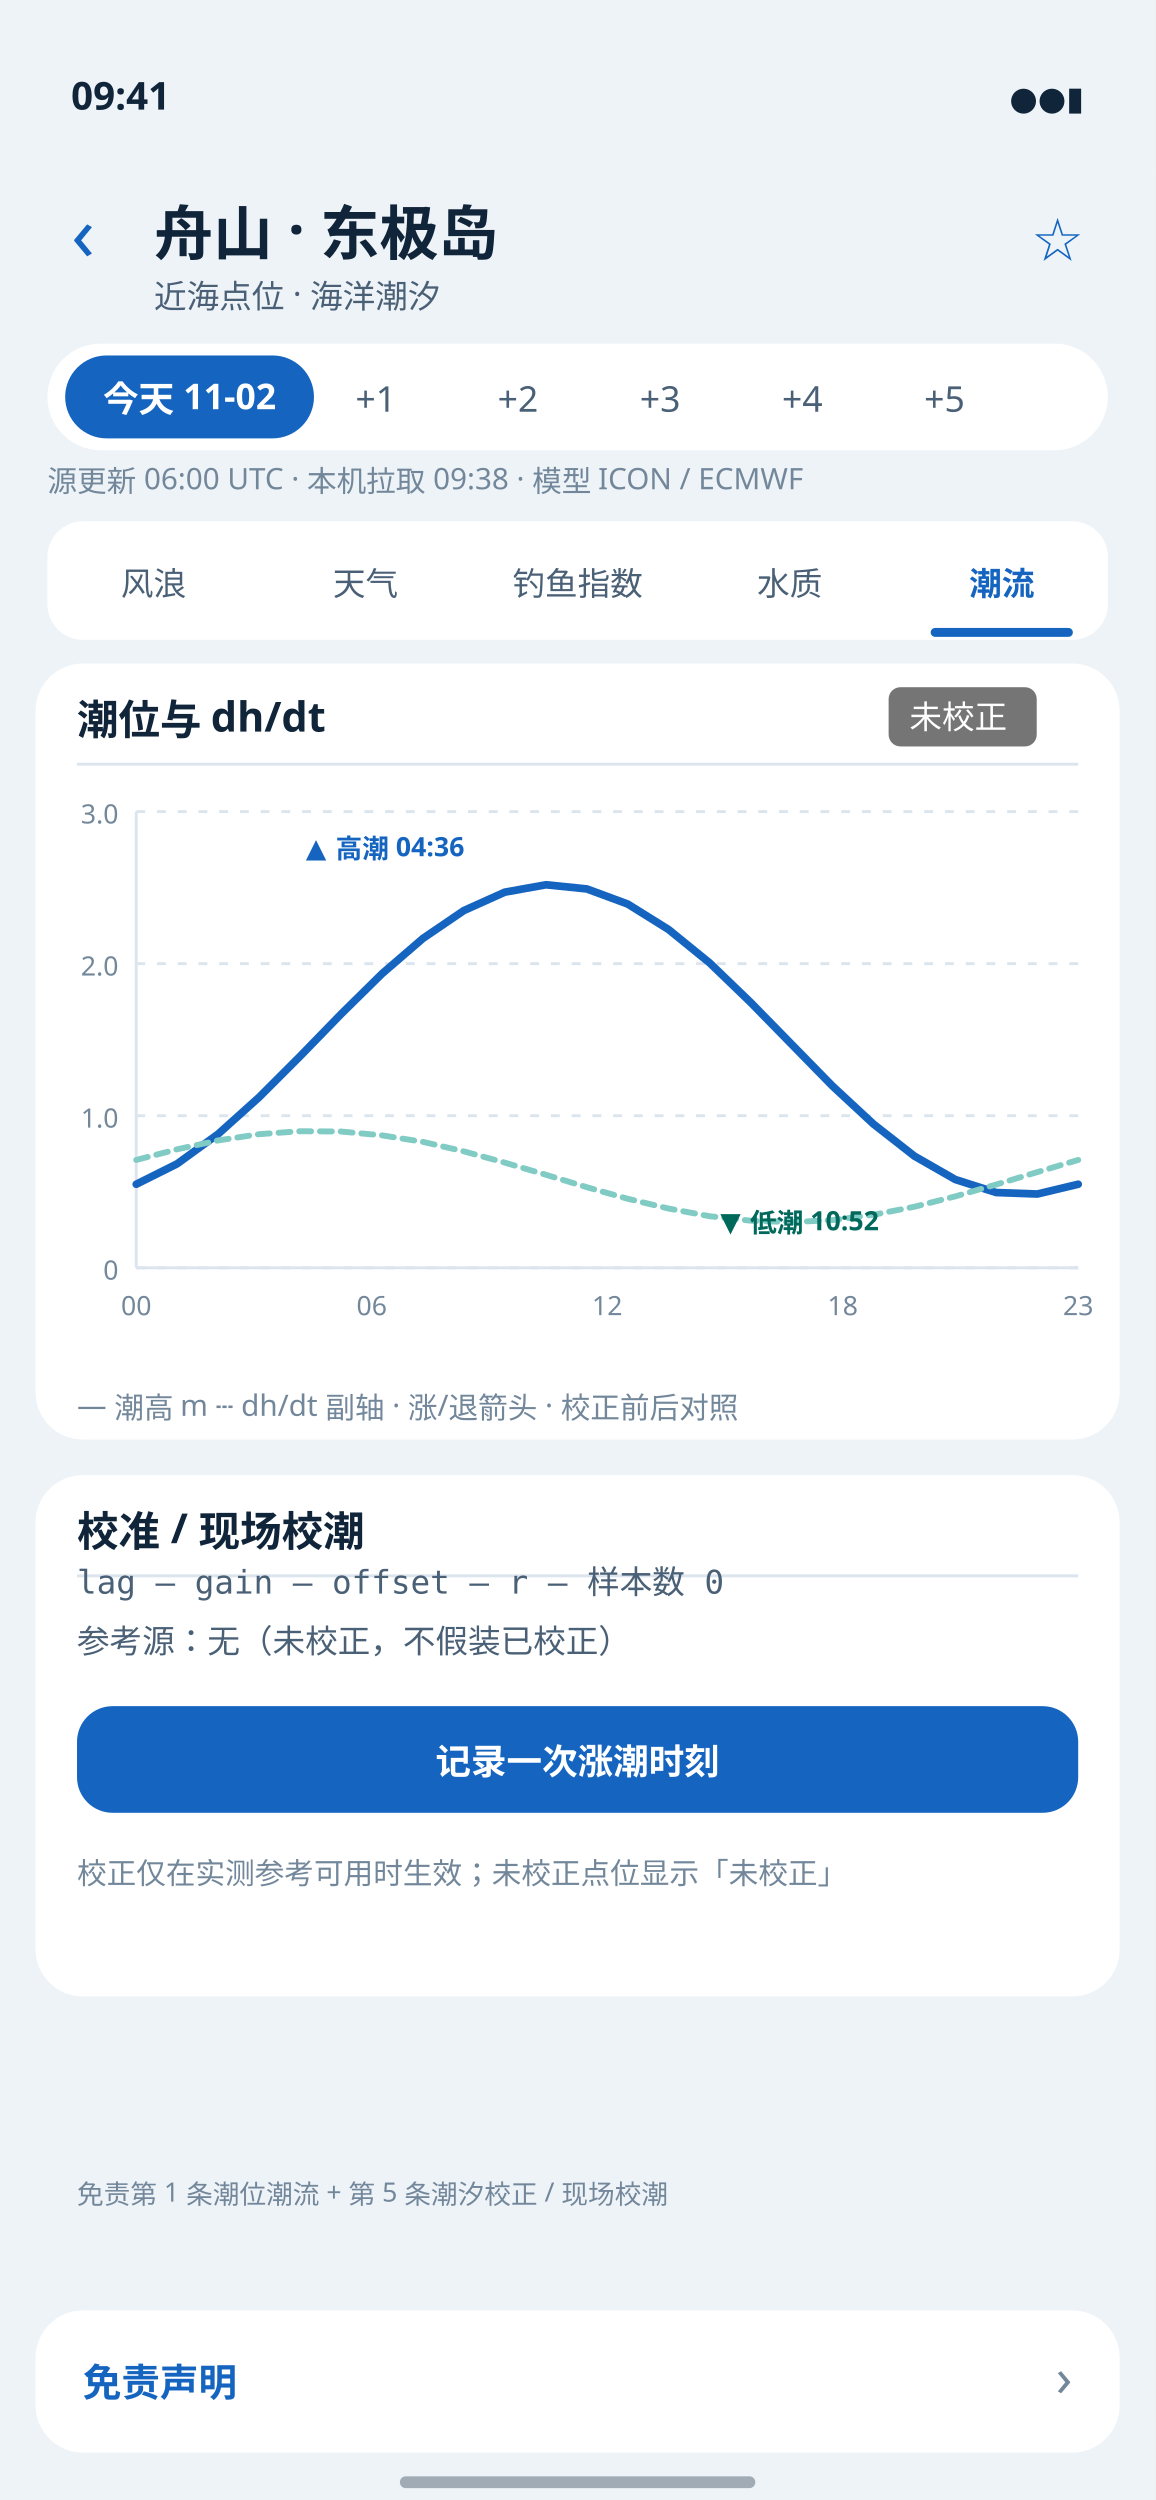
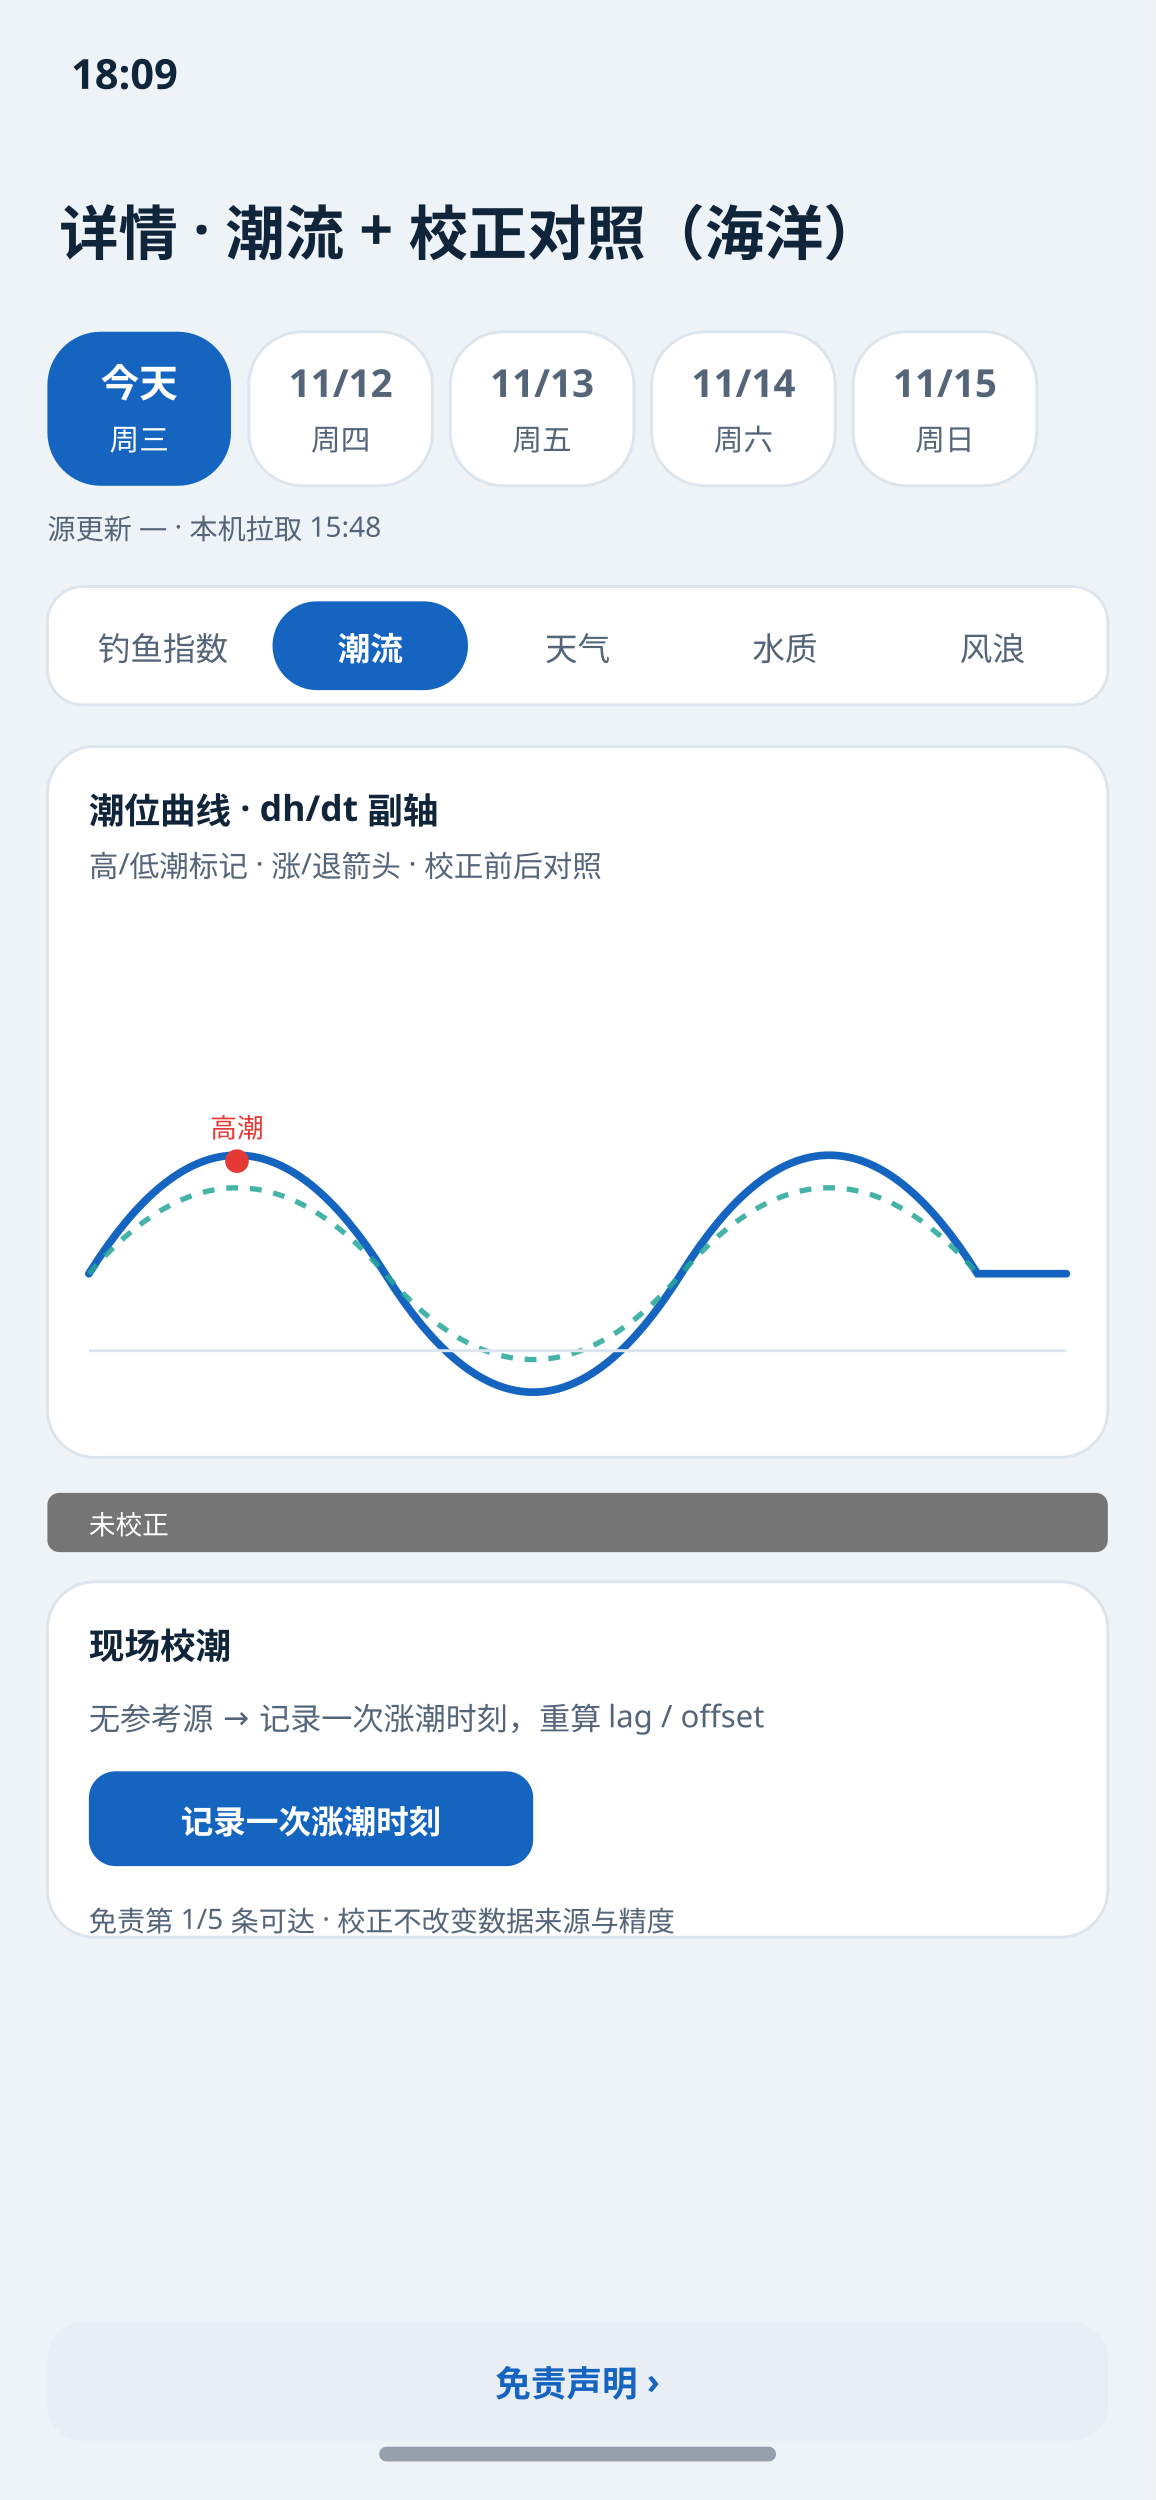
- <svg xmlns="http://www.w3.org/2000/svg" width="390" height="844" viewBox="0 0 390 844" role="img" aria-label="S07 详情 · 潮流 Tab（海洋 + 校正对照）">
-   <rect x="0" y="0" width="390" height="844" rx="0" ry="0" fill="#EEF3F8" opacity="1" />
-   <rect x="0" y="0" width="390" height="58" rx="0" ry="0" fill="#EEF3F8" opacity="1" />
-   <text x="24" y="37" font-family="'Noto Sans SC','Microsoft YaHei',sans-serif" font-size="13" font-weight="600" fill="#10243A" text-anchor="start">09:41</text>
-   <text x="366" y="37" font-family="'Noto Sans SC','Microsoft YaHei',sans-serif" font-size="11" font-weight="400" fill="#10243A" text-anchor="end">●●▮</text>
-   <text x="24" y="88" font-family="'Noto Sans SC','Microsoft YaHei',sans-serif" font-size="26" font-weight="400" fill="#1565C0" text-anchor="start">‹</text>
-   <text x="52" y="86" font-family="'Noto Sans SC','Microsoft YaHei',sans-serif" font-size="20" font-weight="700" fill="#10243A" text-anchor="start">舟山 · 东极岛</text>
-   <text x="52" y="104" font-family="'Noto Sans SC','Microsoft YaHei',sans-serif" font-size="11" font-weight="normal" fill="#4A6076" text-anchor="start">近海点位 · 海洋潮汐</text>
-   <text x="366" y="88" font-family="'Noto Sans SC','Microsoft YaHei',sans-serif" font-size="20" font-weight="400" fill="#1565C0" text-anchor="end">☆</text>
-   <rect x="16" y="116" width="358" height="36" rx="18" ry="18" fill="#FFFFFF" opacity="1" />
-   <rect x="22" y="120" width="84" height="28" rx="14" ry="14" fill="#1565C0" opacity="1" />
-   <text x="64" y="139" font-family="'Noto Sans SC','Microsoft YaHei',sans-serif" font-size="12" font-weight="600" fill="#FFFFFF" text-anchor="middle">今天 11-02</text>
-   <text x="120" y="139" font-family="'Noto Sans SC','Microsoft YaHei',sans-serif" font-size="12" font-weight="500" fill="#4A6076" text-anchor="start">+1</text>
-   <text x="168" y="139" font-family="'Noto Sans SC','Microsoft YaHei',sans-serif" font-size="12" font-weight="500" fill="#4A6076" text-anchor="start">+2</text>
-   <text x="216" y="139" font-family="'Noto Sans SC','Microsoft YaHei',sans-serif" font-size="12" font-weight="500" fill="#4A6076" text-anchor="start">+3</text>
-   <text x="264" y="139" font-family="'Noto Sans SC','Microsoft YaHei',sans-serif" font-size="12" font-weight="500" fill="#4A6076" text-anchor="start">+4</text>
-   <text x="312" y="139" font-family="'Noto Sans SC','Microsoft YaHei',sans-serif" font-size="12" font-weight="500" fill="#4A6076" text-anchor="start">+5</text>
-   <text x="16" y="166" font-family="'Noto Sans SC','Microsoft YaHei',sans-serif" font-size="10" font-weight="normal" fill="#73879B" text-anchor="start">源更新 06:00 UTC · 本机拉取 09:38 · 模型 ICON / ECMWF</text>
-   <rect x="16" y="176" width="358" height="40" rx="12" ry="12" fill="#FFFFFF" opacity="1" />
-   <text x="51.8" y="201" font-family="'Noto Sans SC','Microsoft YaHei',sans-serif" font-size="11" font-weight="400" fill="#4A6076" text-anchor="middle">风浪</text>
-   <text x="123.4" y="201" font-family="'Noto Sans SC','Microsoft YaHei',sans-serif" font-size="11" font-weight="400" fill="#4A6076" text-anchor="middle">天气</text>
-   <text x="195.0" y="201" font-family="'Noto Sans SC','Microsoft YaHei',sans-serif" font-size="11" font-weight="400" fill="#4A6076" text-anchor="middle">钓鱼指数</text>
-   <text x="266.6" y="201" font-family="'Noto Sans SC','Microsoft YaHei',sans-serif" font-size="11" font-weight="400" fill="#4A6076" text-anchor="middle">水质</text>
-   <text x="338.2" y="201" font-family="'Noto Sans SC','Microsoft YaHei',sans-serif" font-size="11" font-weight="700" fill="#1565C0" text-anchor="middle">潮流</text>
-   <rect x="314.2" y="212" width="48" height="3" rx="1.5" ry="1.5" fill="#1565C0" opacity="1" />
-   <rect x="12" y="780" width="366" height="48" rx="16" ry="16" fill="#FFFFFF" opacity="1" />
-   <text x="28" y="809" font-family="'Noto Sans SC','Microsoft YaHei',sans-serif" font-size="13" font-weight="600" fill="#1565C0" text-anchor="start">免责声明</text>
-   <text x="362" y="809" font-family="'Noto Sans SC','Microsoft YaHei',sans-serif" font-size="18" font-weight="400" fill="#73879B" text-anchor="end">›</text>
-   <rect x="135" y="836" width="120" height="4" rx="2" ry="2" fill="#10243A" opacity="0.35" />
-   <rect x="12" y="224" width="366" height="262" rx="16" ry="16" fill="#FFFFFF" opacity="1" />
-   <text x="26" y="248" font-family="'Noto Sans SC','Microsoft YaHei',sans-serif" font-size="14" font-weight="700" fill="#10243A" text-anchor="start">潮位与 dh/dt</text>
-   <line x1="26" y1="258" x2="364" y2="258" stroke="#DCE5EE" stroke-width="1" />
-   <rect x="300" y="232" width="50" height="20" rx="4" ry="4" fill="#757575" opacity="1" />
-   <text x="307" y="246" font-family="'Noto Sans SC','Microsoft YaHei',sans-serif" font-size="11" font-weight="500" fill="#FFFFFF" text-anchor="start">未校正</text>
-   <line x1="46" y1="274" x2="46" y2="428" stroke="#DCE5EE" stroke-width="1" />
-   <line x1="46" y1="428" x2="364" y2="428" stroke="#DCE5EE" stroke-width="1" />
-   <line x1="46" y1="274.0" x2="364" y2="274.0" stroke="#DCE5EE" stroke-width="1" stroke-dasharray="3 4" />
-   <text x="40" y="278.0" font-family="'Noto Sans SC','Microsoft YaHei',sans-serif" font-size="9" font-weight="400" fill="#73879B" text-anchor="end">3.0</text>
-   <line x1="46" y1="325.333" x2="364" y2="325.333" stroke="#DCE5EE" stroke-width="1" stroke-dasharray="3 4" />
-   <text x="40" y="329.333" font-family="'Noto Sans SC','Microsoft YaHei',sans-serif" font-size="9" font-weight="400" fill="#73879B" text-anchor="end">2.0</text>
-   <line x1="46" y1="376.667" x2="364" y2="376.667" stroke="#DCE5EE" stroke-width="1" stroke-dasharray="3 4" />
-   <text x="40" y="380.667" font-family="'Noto Sans SC','Microsoft YaHei',sans-serif" font-size="9" font-weight="400" fill="#73879B" text-anchor="end">1.0</text>
-   <line x1="46" y1="428.0" x2="364" y2="428.0" stroke="#DCE5EE" stroke-width="1" stroke-dasharray="3 4" />
-   <text x="40" y="432.0" font-family="'Noto Sans SC','Microsoft YaHei',sans-serif" font-size="9" font-weight="400" fill="#73879B" text-anchor="end">0</text>
-   <text x="46.0" y="444" font-family="'Noto Sans SC','Microsoft YaHei',sans-serif" font-size="9" font-weight="400" fill="#73879B" text-anchor="middle">00</text>
-   <text x="125.5" y="444" font-family="'Noto Sans SC','Microsoft YaHei',sans-serif" font-size="9" font-weight="400" fill="#73879B" text-anchor="middle">06</text>
-   <text x="205.0" y="444" font-family="'Noto Sans SC','Microsoft YaHei',sans-serif" font-size="9" font-weight="400" fill="#73879B" text-anchor="middle">12</text>
-   <text x="284.5" y="444" font-family="'Noto Sans SC','Microsoft YaHei',sans-serif" font-size="9" font-weight="400" fill="#73879B" text-anchor="middle">18</text>
-   <text x="364.0" y="444" font-family="'Noto Sans SC','Microsoft YaHei',sans-serif" font-size="9" font-weight="400" fill="#73879B" text-anchor="middle">23</text>
-   <path d="M46.0 399.8 L59.8 392.9 L73.7 382.8 L87.5 370.4 L101.3 356.6 L115.1 342.4 L129.0 328.7 L142.8 316.8 L156.6 307.4 L170.4 301.2 L184.3 298.7 L198.1 300.1 L211.9 305.2 L225.7 313.8 L239.6 325.1 L253.4 338.4 L267.2 352.5 L281.0 366.6 L294.9 379.5 L308.7 390.3 L322.5 398.2 L336.3 402.6 L350.2 403.1 L364.0 399.8" fill="none" stroke="#1565C0" stroke-width="2.6" stroke-linecap="round" stroke-linejoin="round" />
-   <path d="M46.0 391.6 L59.8 388.0 L73.7 385.0 L87.5 382.9 L101.3 381.9 L115.1 382.0 L129.0 383.3 L142.8 385.5 L156.6 388.7 L170.4 392.5 L184.3 396.6 L198.1 400.8 L211.9 404.7 L225.7 408.0 L239.6 410.6 L253.4 412.1 L267.2 412.6 L281.0 411.9 L294.9 410.1 L308.7 407.4 L322.5 403.9 L336.3 399.9 L350.2 395.7 L364.0 391.6" fill="none" stroke="#80CBC4" stroke-width="2" stroke-linecap="round" stroke-linejoin="round" stroke-dasharray="4 3" />
-   <text x="103.24" y="289.4" font-family="'Noto Sans SC','Microsoft YaHei',sans-serif" font-size="9" font-weight="600" fill="#1565C0" text-anchor="start">▲ 高潮 04:36</text>
-   <text x="243.16" y="415.68" font-family="'Noto Sans SC','Microsoft YaHei',sans-serif" font-size="9" font-weight="600" fill="#00695C" text-anchor="start">▼ 低潮 10:52</text>
-   <text x="26" y="478" font-family="'Noto Sans SC','Microsoft YaHei',sans-serif" font-size="10" font-weight="normal" fill="#73879B" text-anchor="start">— 潮高 m   ┄ dh/dt 副轴 · 涨/退箭头 · 校正前后对照</text>
-   <rect x="12" y="498" width="366" height="176" rx="16" ry="16" fill="#FFFFFF" opacity="1" />
-   <text x="26" y="522" font-family="'Noto Sans SC','Microsoft YaHei',sans-serif" font-size="14" font-weight="700" fill="#10243A" text-anchor="start">校准 / 现场校潮</text>
-   <line x1="26" y1="532" x2="364" y2="532" stroke="#DCE5EE" stroke-width="1" />
-   <text x="26" y="538" font-family="ui-monospace, Menlo, Consolas, monospace" font-size="11" font-weight="normal" fill="#4A6076" text-anchor="start">lag —   gain —   offset —   r —   样本数 0</text>
-   <text x="26" y="558" font-family="'Noto Sans SC','Microsoft YaHei',sans-serif" font-size="11" font-weight="normal" fill="#4A6076" text-anchor="start">参考源：无（未校正，不假装已校正）</text>
-   <rect x="26" y="576" width="338" height="36" rx="12" ry="12" fill="#1565C0" opacity="1" />
-   <text x="195" y="599" font-family="'Noto Sans SC','Microsoft YaHei',sans-serif" font-size="12" font-weight="600" fill="#FFFFFF" text-anchor="middle">记录一次涨潮时刻</text>
-   <text x="26" y="636" font-family="'Noto Sans SC','Microsoft YaHei',sans-serif" font-size="10" font-weight="normal" fill="#73879B" text-anchor="start">校正仅在实测参考可用时生效；未校正点位显示「未校正」</text>
-   <text x="26" y="744" font-family="'Noto Sans SC','Microsoft YaHei',sans-serif" font-size="9" font-weight="normal" fill="#73879B" text-anchor="start">免责第 1 条潮位潮流 + 第 5 条潮汐校正 / 现场校潮</text>
+ <svg xmlns="http://www.w3.org/2000/svg" width="390" height="844" viewBox="0 0 390 844" role="img" aria-label="TideSpot 详情 · 潮流 + 校正对照（海洋） · v3 结构稿">
+   <style>text{font-family:'Noto Sans SC','Microsoft YaHei',sans-serif}</style>
+   <rect width="390" height="844" fill="#EEF3F8" />
+   <text x="24" y="30" fill="#10243A" font-size="14" font-weight="700" font-family="Inter">18:09</text>
+   <text x="20" y="86" fill="#10243A" font-size="20" font-weight="800" font-family="Inter">详情 · 潮流 + 校正对照（海洋）</text>
+   <rect x="16" y="112" width="62" height="52" rx="18" fill="#1565C0" stroke="none" />
+   <text x="47" y="134" fill="#FFFFFF" font-size="13" font-weight="800" text-anchor="middle" font-family="Inter">今天</text>
+   <text x="47" y="152" fill="#FFFFFF" font-size="10" text-anchor="middle">周三</text>
+   <rect x="84" y="112" width="62" height="52" rx="18" fill="#FFFFFF" stroke="#DCE5EE" />
+   <text x="115" y="134" fill="#556579" font-size="13" font-weight="800" text-anchor="middle" font-family="Inter">11/12</text>
+   <text x="115" y="152" fill="#556579" font-size="10" text-anchor="middle">周四</text>
+   <rect x="152" y="112" width="62" height="52" rx="18" fill="#FFFFFF" stroke="#DCE5EE" />
+   <text x="183" y="134" fill="#556579" font-size="13" font-weight="800" text-anchor="middle" font-family="Inter">11/13</text>
+   <text x="183" y="152" fill="#556579" font-size="10" text-anchor="middle">周五</text>
+   <rect x="220" y="112" width="62" height="52" rx="18" fill="#FFFFFF" stroke="#DCE5EE" />
+   <text x="251" y="134" fill="#556579" font-size="13" font-weight="800" text-anchor="middle" font-family="Inter">11/14</text>
+   <text x="251" y="152" fill="#556579" font-size="10" text-anchor="middle">周六</text>
+   <rect x="288" y="112" width="62" height="52" rx="18" fill="#FFFFFF" stroke="#DCE5EE" />
+   <text x="319" y="134" fill="#556579" font-size="13" font-weight="800" text-anchor="middle" font-family="Inter">11/15</text>
+   <text x="319" y="152" fill="#556579" font-size="10" text-anchor="middle">周日</text>
+   <text x="16" y="182" fill="#556579" font-size="9.5" font-family="Inter">源更新 — · 本机拉取 15:48</text>
+   <rect x="16" y="198" width="358" height="40" rx="12" fill="#FFFFFF" stroke="#DCE5EE" />
+   <text x="55" y="223" fill="#556579" font-size="11" text-anchor="middle">钓鱼指数</text>
+   <rect x="92" y="203" width="66" height="30" rx="15" fill="#1565C0" />
+   <text x="125" y="223" fill="#FFFFFF" font-size="11" font-weight="700" text-anchor="middle">潮流</text>
+   <text x="195" y="223" fill="#556579" font-size="11" text-anchor="middle">天气</text>
+   <text x="265" y="223" fill="#556579" font-size="11" text-anchor="middle">水质</text>
+   <text x="335" y="223" fill="#556579" font-size="11" text-anchor="middle">风浪</text>
+   <rect x="16" y="784" width="358" height="40" rx="12" fill="#DCE5EE" opacity=".35" />
+   <text x="195" y="809" fill="#1565C0" font-size="12" font-weight="700" text-anchor="middle">免责声明 ›</text>
+   <rect x="128" y="826" width="134" height="5" rx="2.5" fill="#10243A" opacity=".4" />
+   <rect x="16" y="252" width="358" height="240" rx="16" fill="#FFFFFF" stroke="#DCE5EE" />
+   <text x="30" y="278" fill="#10243A" font-size="12" font-weight="800">潮位曲线 · dh/dt 副轴</text>
+   <text x="30" y="296" fill="#556579" font-size="10">高/低潮标记 · 涨/退箭头 · 校正前后对照</text>
+   <path d="M30 430 Q80 350 130 430 T230 430 T330 430 L360 430" fill="none" stroke="#1565C0" stroke-width="2.6" stroke-linecap="round" />
+   <path d="M30 430 Q80 372 130 430 T230 430 T330 430" fill="none" stroke="#26A69A" stroke-width="1.8" stroke-dasharray="4 4" opacity=".85" />
+   <line x1="30" y1="456" x2="360" y2="456" stroke="#DCE5EE" />
+   <circle cx="80" cy="392" r="4" fill="#E53935" />
+   <text x="80" y="384" fill="#E53935" font-size="9" text-anchor="middle">高潮</text>
+   <rect x="16" y="504" width="358" height="20" rx="4" fill="#757575" />
+   <text x="30" y="518" fill="#FFF" font-size="9">未校正</text>
+   <rect x="16" y="534" width="358" height="120" rx="16" fill="#FFFFFF" stroke="#DCE5EE" />
+   <text x="30" y="560" fill="#10243A" font-size="12" font-weight="800">现场校潮</text>
+   <text x="30" y="584" fill="#556579" font-size="10.5">无参考源 → 记录一次涨潮时刻，重算 lag / offset</text>
+   <rect x="30" y="598" width="150" height="32" rx="9" fill="#1565C0" />
+   <text x="105" y="619" fill="#FFF" font-size="11" font-weight="700" text-anchor="middle">记录一次涨潮时刻</text>
+   <text x="30" y="652" fill="#556579" font-size="9.5">免责第 1/5 条可达 · 校正不改变数据来源与精度</text>
</svg>
